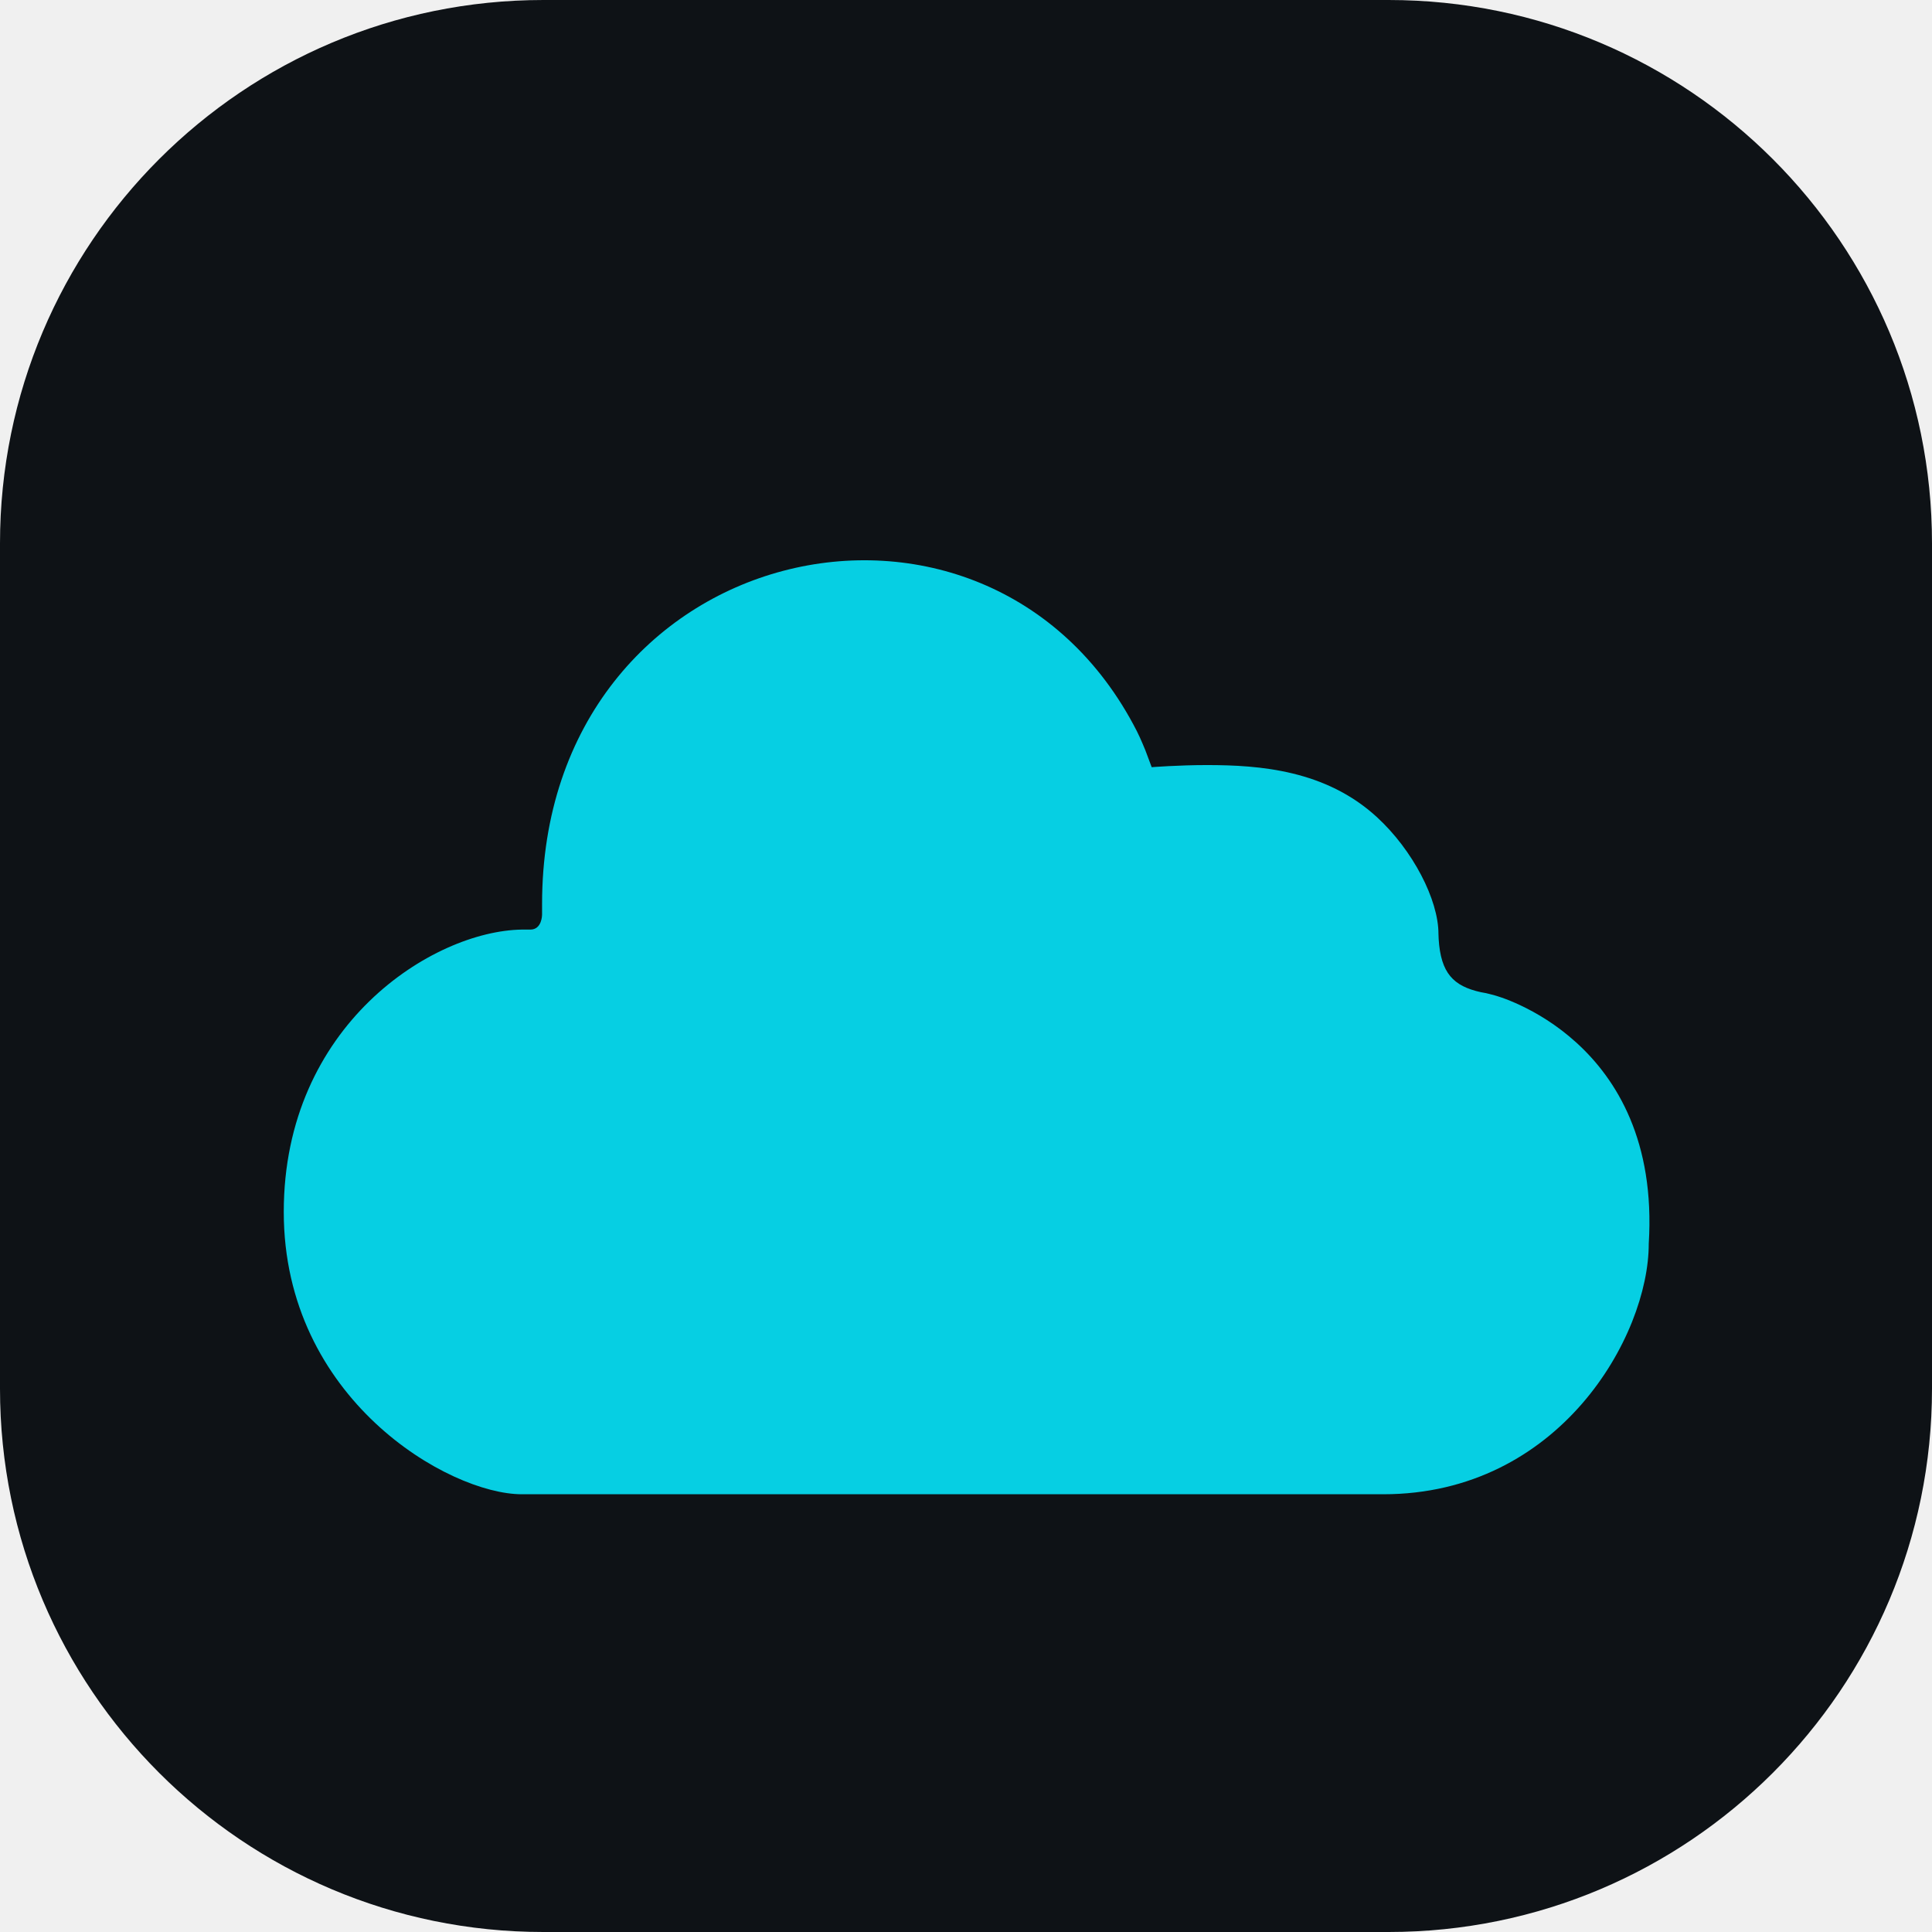
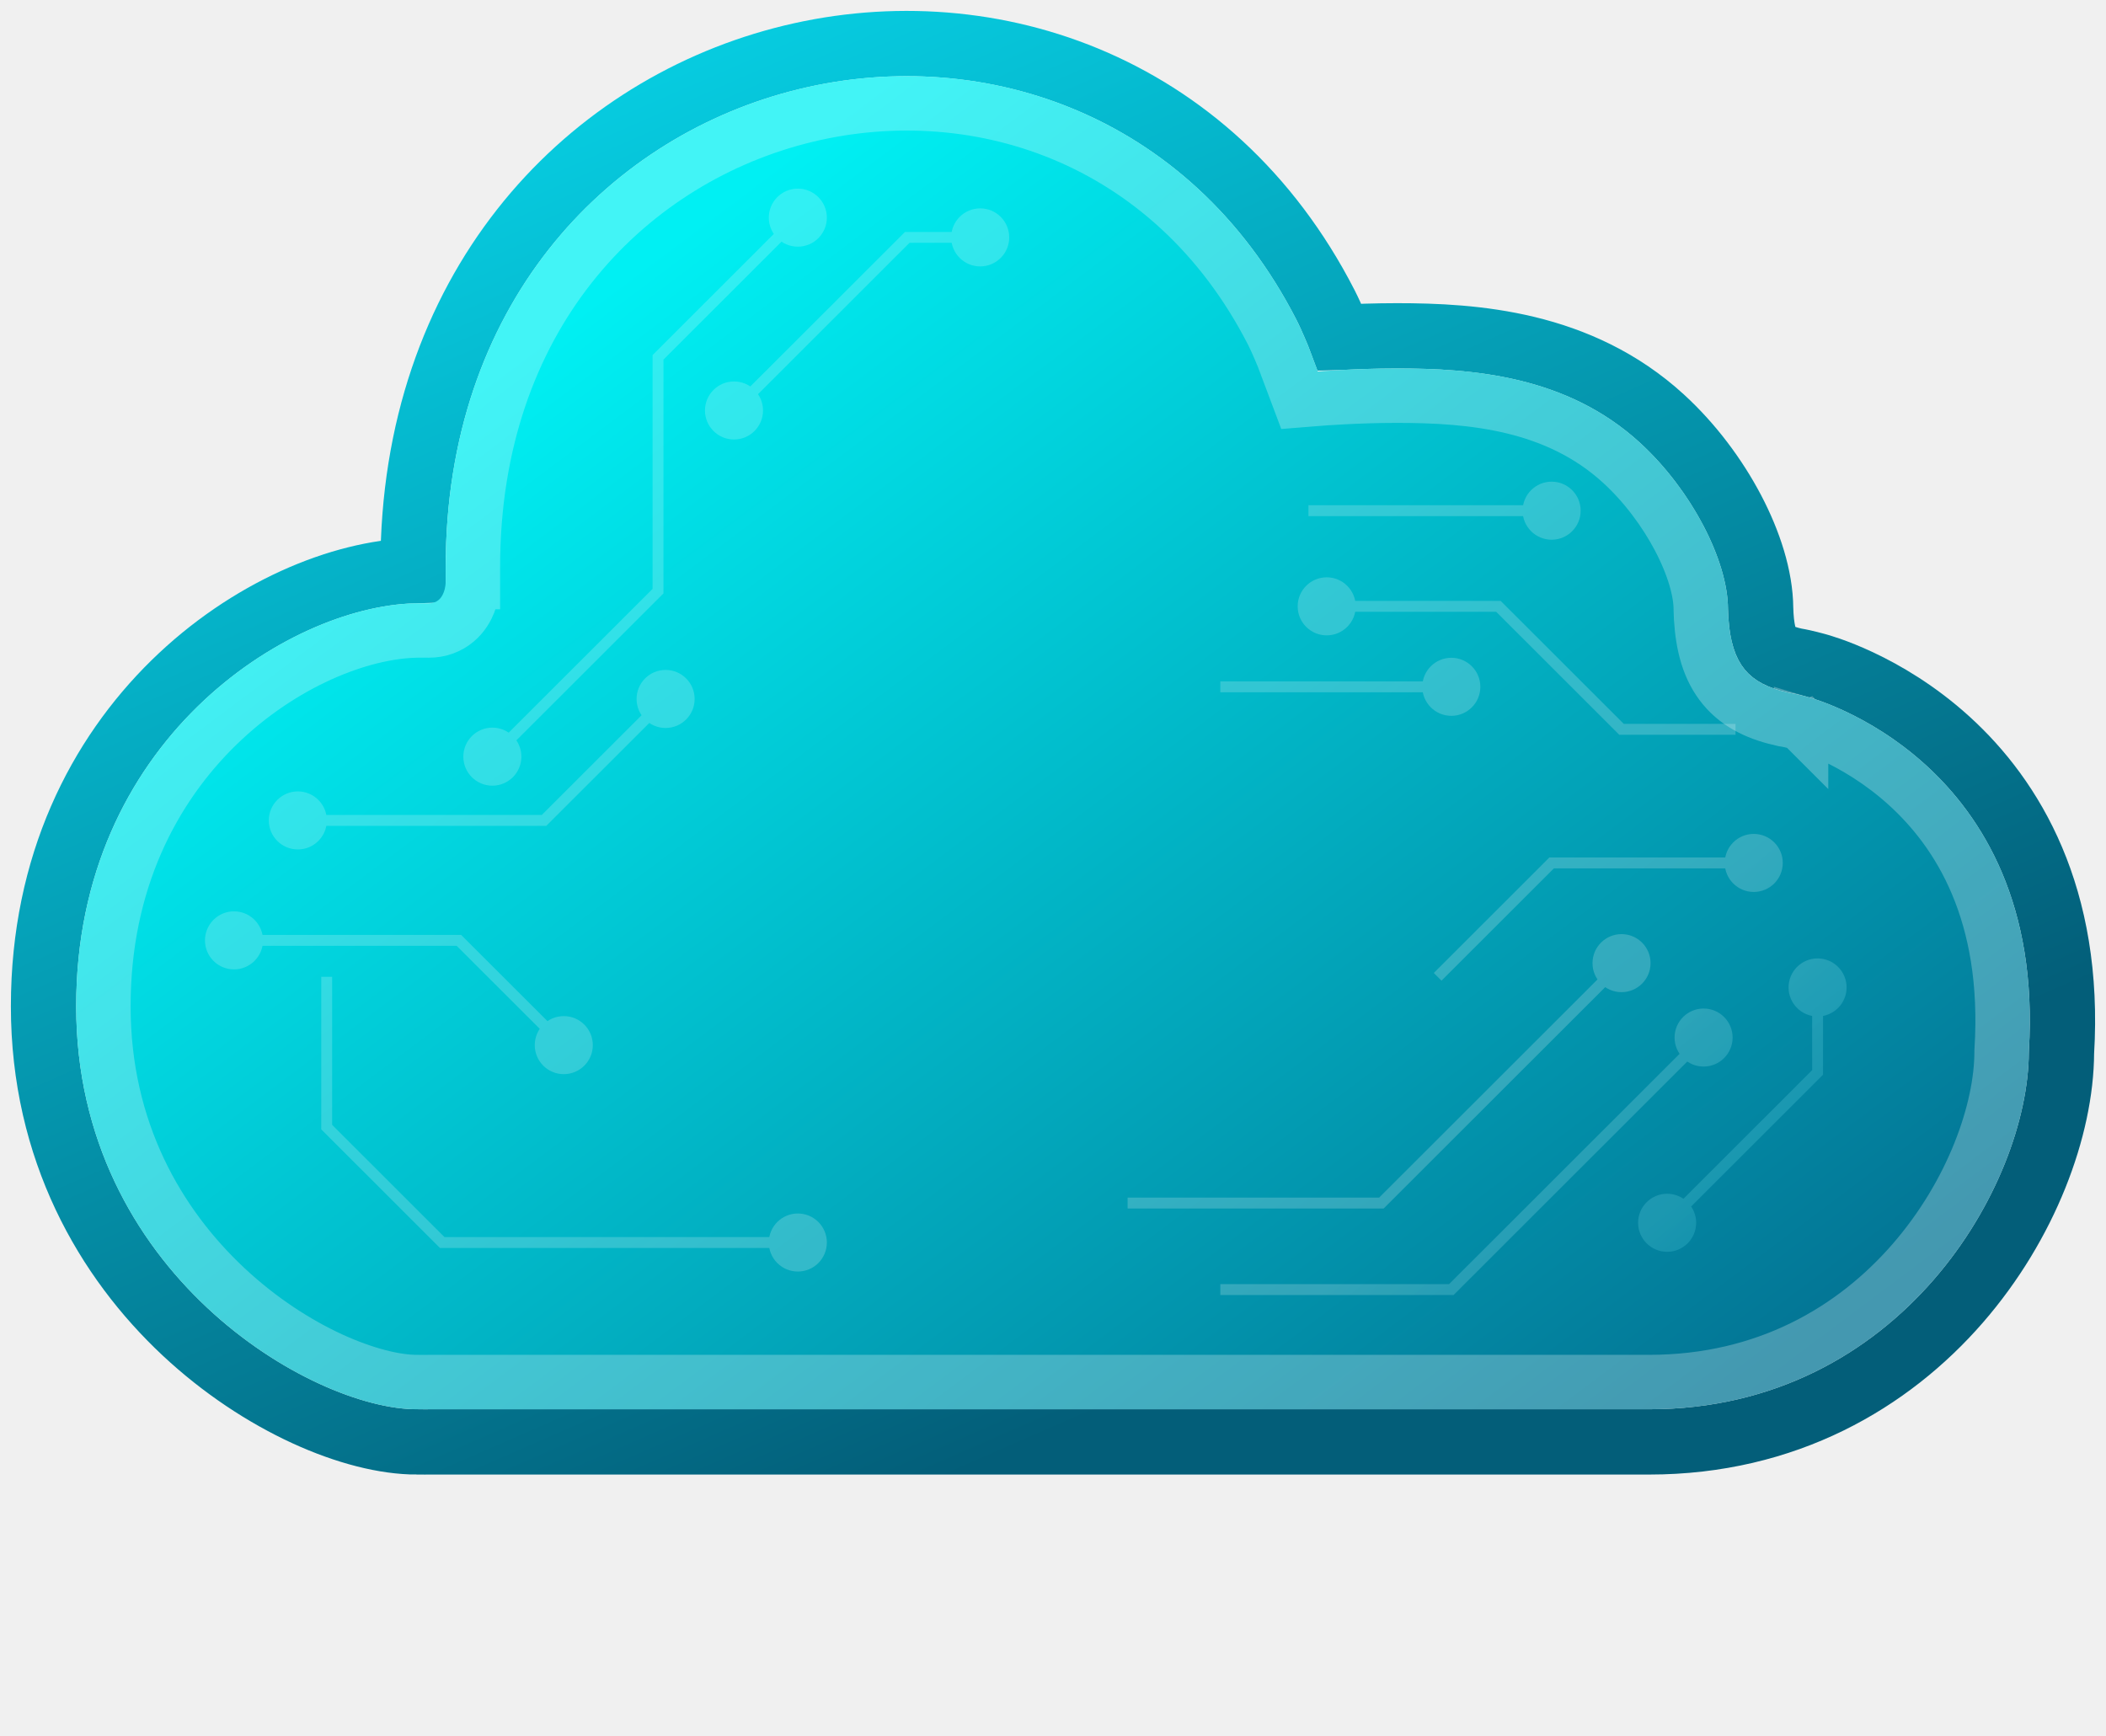
- <svg xmlns="http://www.w3.org/2000/svg" width="64" height="64" viewBox="0 0 64 64" fill="none">
-   <rect width="64" height="64" rx="18" fill="#0e1216" />
-   <g transform="translate(9.4 11.8) scale(0.13)">
-     <path fill="#06cfe3" fill-rule="evenodd" clip-rule="evenodd" d="M256.619 289.994H65.55H62.844C62.844 289.994 61.524 290.007 60.679 289.994C42.005 289.994 -1.65182e-05 265.652 0 218.05C1.65183e-05 170.447 37.945 146.446 60.679 146.105C61.524 146.092 62.844 146.105 62.844 146.105C65.821 146.105 65.821 142.318 65.821 142.318V139.614C65.821 46.572 179.217 20.878 217.376 95.527C218.324 97.38 219.542 100.395 219.542 100.395L221.165 104.723C221.165 104.723 227.931 104.182 235.238 104.182C248.77 104.182 265.513 105.481 278.54 117.435C287.742 125.879 294.237 138.532 294.237 147.187L294.291 148.539C294.832 157.194 298.026 160.517 305.062 162.062C306.416 162.256 308.581 162.874 308.581 162.874C308.581 162.874 351.071 173.963 347.823 226.164C347.823 249.694 325.089 289.994 280.164 289.994H256.619Z" />
+ <svg xmlns="http://www.w3.org/2000/svg" width="387" height="319" viewBox="0 0 387 319" fill="none">
+   <g>
+     <path d="M143.787 10.962C180.397 1.34 222.493 14.892 243.588 56.071C244.173 57.214 244.797 58.621 245.243 59.658C245.474 60.194 245.671 60.667 245.812 61.006C245.882 61.176 245.939 61.313 245.979 61.409C245.998 61.457 246.014 61.496 246.024 61.523C246.03 61.536 246.034 61.546 246.037 61.554C246.039 61.557 246.04 61.561 246.041 61.563C246.041 61.565 246.042 61.566 246.042 61.566L246.043 61.567L246.071 61.637L246.098 61.707L246.21 62.006C246.233 62.005 246.256 62.004 246.278 62.003C249.029 61.86 252.768 61.717 256.674 61.717C270.795 61.717 290.154 62.977 305.396 76.935C310.692 81.784 315.154 87.779 318.314 93.805C321.396 99.68 323.494 106.077 323.535 111.813L323.585 113.038C323.831 116.892 324.619 118.487 325.252 119.249C325.831 119.946 326.947 120.751 329.842 121.404C330.793 121.557 331.814 121.799 332.504 121.973C332.916 122.076 333.277 122.172 333.536 122.242C333.666 122.277 333.772 122.306 333.848 122.327C333.885 122.338 333.915 122.346 333.938 122.353C333.949 122.356 333.958 122.358 333.965 122.36C333.998 122.369 334.037 122.38 334.081 122.393C334.201 122.426 334.362 122.472 334.562 122.532C334.96 122.652 335.511 122.829 336.193 123.067C337.557 123.544 339.45 124.276 341.687 125.329C346.149 127.43 352.058 130.844 357.866 136.118C369.639 146.81 380.553 164.778 378.815 193.475C378.756 207.198 372.241 224.89 359.825 239.162C347.195 253.68 328.166 264.994 303.02 264.994H78.821C78.78 264.994 78.721 264.996 78.647 264.996C78.501 264.997 78.296 264.998 78.062 264.999C77.633 265.001 77.073 264.999 76.597 264.993V264.994C65.002 264.994 47.958 257.805 33.975 244.721C19.732 231.393 8 211.363 8 184.934C8 132.803 49.395 105.683 75.901 104.887V104.19C75.901 53.486 107.071 20.611 143.787 10.962Z" stroke="url(#paint0_linear_33_2)" stroke-width="12" />
  </g>
+   <path fill-rule="evenodd" clip-rule="evenodd" d="M278.73 258.994H81.622H78.83C78.83 258.994 77.469 259.007 76.597 258.994C57.333 258.994 14 233.936 14 184.933C14 135.931 53.145 111.224 76.597 110.873C77.469 110.86 78.83 110.873 78.83 110.873C81.901 110.873 81.901 106.975 81.901 106.975V104.19C81.901 8.413 198.882 -18.038 238.248 58.807C239.225 60.715 240.481 63.819 240.481 63.819L242.156 68.274C242.156 68.274 249.136 67.717 256.674 67.717C270.634 67.717 287.906 69.053 301.345 81.36C310.837 90.052 317.538 103.077 317.538 111.986L317.593 113.378C318.152 122.288 321.446 125.709 328.705 127.3C330.101 127.498 332.335 128.135 332.335 128.135C332.335 128.135 376.168 139.55 372.817 193.286C372.817 217.509 349.365 258.994 303.02 258.994H278.73Z" fill="url(#paint1_linear_33_2)" />
+   <g>
+     <path d="M146.583 21.601C178.712 13.157 215.292 24.962 233.798 61.087C234.206 61.883 234.71 63.009 235.138 64.004C235.345 64.487 235.525 64.914 235.651 65.22C235.714 65.372 235.764 65.493 235.798 65.575C235.804 65.59 235.809 65.605 235.814 65.617L237.477 70.033L238.801 73.558L242.554 73.258H242.556C242.558 73.258 242.562 73.257 242.567 73.257C242.578 73.256 242.596 73.255 242.62 73.253C242.668 73.249 242.742 73.244 242.84 73.236C243.035 73.222 243.327 73.2 243.702 73.175C244.452 73.124 245.533 73.056 246.847 72.988C249.481 72.852 253.019 72.717 256.674 72.717C270.498 72.717 286.033 74.117 297.968 85.047C302.257 88.974 305.96 93.932 308.573 98.914C311.226 103.972 312.538 108.636 312.538 111.986V112.086L312.542 112.187L312.598 113.578L312.6 113.635L312.604 113.691C312.913 118.625 314.018 122.941 316.791 126.278C319.602 129.662 323.486 131.274 327.635 132.184L327.816 132.224L328 132.25C328.423 132.31 329.117 132.464 329.826 132.642C330.155 132.724 330.446 132.801 330.654 132.857C330.758 132.885 330.84 132.909 330.894 132.924C330.92 132.931 330.94 132.937 330.952 132.94C330.958 132.942 330.963 132.943 330.965 132.943L330.966 132.944V132.943L331.02 132.959L331.069 132.973V132.972L331.074 132.973C331.083 132.975 331.094 132.979 331.109 132.983C331.161 132.998 331.253 133.024 331.38 133.062C331.635 133.14 332.036 133.267 332.561 133.45C333.61 133.817 335.148 134.409 337.002 135.282C340.721 137.033 345.65 139.883 350.471 144.261C359.961 152.879 369.402 167.72 367.827 192.975L367.817 193.131V193.286C367.817 204.032 362.501 219.326 351.525 231.942C340.681 244.409 324.547 253.994 303.02 253.994H78.769C78.76 253.994 78.746 253.995 78.728 253.995C78.691 253.995 78.636 253.996 78.567 253.996C78.431 253.997 78.24 253.998 78.022 253.999C77.579 254.001 77.059 254.001 76.672 253.995L76.634 253.994H76.597C68.6 253.994 54.113 248.5 41.49 236.688C29.084 225.08 19 207.828 19 184.934C19 138.87 55.74 116.186 76.672 115.872C77.059 115.866 77.579 115.866 78.022 115.867C78.24 115.868 78.431 115.87 78.567 115.871C78.636 115.872 78.691 115.872 78.728 115.872H78.782L78.807 115.873H78.83C80.757 115.873 82.483 115.224 83.835 114.08C85.095 113.014 85.787 111.729 86.17 110.756C86.558 109.77 86.729 108.854 86.811 108.234C86.853 107.911 86.876 107.634 86.888 107.423C86.894 107.316 86.897 107.224 86.898 107.149C86.899 107.112 86.9 107.079 86.9 107.05C86.901 107.035 86.901 107.021 86.901 107.009V106.979L81.901 106.975H86.901V104.19C86.901 58.648 114.542 30.021 146.583 21.601Z" stroke="white" stroke-opacity="0.26" stroke-width="10" />
+   </g>
+   <path opacity="0.85" d="M60.035 207.143H59.035V207.558L59.329 207.85L60.035 207.143ZM81.26 228.35L80.553 229.057L80.846 229.35H81.26V228.35ZM141.276 228.35C141.276 231.295 143.664 233.683 146.609 233.683C149.555 233.683 151.943 231.295 151.943 228.35C151.943 225.404 149.555 223.017 146.609 223.017C143.664 223.017 141.276 225.404 141.276 228.35ZM261.362 126.222C261.362 129.168 263.75 131.556 266.696 131.556C269.641 131.556 272.029 129.168 272.029 126.222C272.029 123.277 269.641 120.889 266.696 120.889C263.75 120.889 261.362 123.277 261.362 126.222ZM279.794 93.854C279.794 96.8 282.182 99.187 285.128 99.187C288.073 99.187 290.461 96.8 290.461 93.854C290.461 90.909 288.073 88.521 285.128 88.521C282.182 88.521 279.794 90.909 279.794 93.854ZM238.462 111.433C238.462 114.379 240.85 116.767 243.796 116.767C246.741 116.767 249.129 114.379 249.129 111.433C249.129 108.488 246.741 106.1 243.796 106.1C240.85 106.1 238.462 108.488 238.462 111.433ZM275.353 111.433L276.06 110.726L275.767 110.433H275.353V111.433ZM297.974 134.035L297.267 134.743L297.56 135.035H297.974V134.035ZM285.128 158.591V157.591H284.714L284.421 157.883L285.128 158.591ZM316.937 158.591C316.937 161.536 319.325 163.924 322.271 163.924C325.216 163.924 327.604 161.536 327.604 158.591C327.604 155.645 325.216 153.257 322.271 153.257C319.325 153.257 316.937 155.645 316.937 158.591ZM292.641 177.007C292.641 179.953 295.029 182.34 297.974 182.34C300.92 182.34 303.307 179.953 303.307 177.007C303.307 174.062 300.92 171.674 297.974 171.674C295.029 171.674 292.641 174.062 292.641 177.007ZM253.849 221.095V222.095H254.263L254.556 221.802L253.849 221.095ZM266.696 237V238H267.11L267.403 237.707L266.696 237ZM307.721 190.68C307.721 193.625 310.109 196.013 313.055 196.013C316 196.013 318.388 193.625 318.388 190.68C318.388 187.734 316 185.347 313.055 185.347C310.109 185.347 307.721 187.734 307.721 190.68ZM301.019 224.722C301.019 227.668 303.407 230.056 306.352 230.056C309.298 230.056 311.686 227.668 311.686 224.722C311.686 221.777 309.298 219.389 306.352 219.389C303.407 219.389 301.019 221.777 301.019 224.722ZM334 197.098L334.707 197.805L335 197.512V197.098H334ZM328.667 181.472C328.667 184.417 331.054 186.805 334 186.805C336.945 186.805 339.333 184.417 339.333 181.472C339.333 178.526 336.945 176.138 334 176.138C331.054 176.138 328.667 178.526 328.667 181.472ZM37.667 172.822C37.667 175.767 40.054 178.155 43 178.155C45.946 178.155 48.333 175.767 48.333 172.822C48.333 169.876 45.946 167.488 43 167.488C40.054 167.488 37.667 169.876 37.667 172.822ZM84.332 172.822L85.039 172.114L84.746 171.822H84.332V172.822ZM98.268 192.075C98.268 195.021 100.656 197.408 103.602 197.408C106.547 197.408 108.935 195.021 108.935 192.075C108.935 189.13 106.547 186.742 103.602 186.742C100.656 186.742 98.268 189.13 98.268 192.075ZM116.98 128.455C116.98 131.4 119.367 133.788 122.313 133.788C125.258 133.788 127.646 131.4 127.646 128.455C127.646 125.509 125.258 123.121 122.313 123.121C119.367 123.121 116.98 125.509 116.98 128.455ZM99.971 150.778V151.778H100.385L100.678 151.485L99.971 150.778ZM49.396 150.778C49.396 153.723 51.784 156.111 54.729 156.111C57.675 156.111 60.063 153.723 60.063 150.778C60.063 147.832 57.675 145.444 54.729 145.444C51.784 145.444 49.396 147.832 49.396 150.778ZM85.143 139.058C85.143 142.004 87.531 144.391 90.476 144.391C93.421 144.391 95.809 142.004 95.809 139.058C95.809 136.113 93.421 133.725 90.476 133.725C87.531 133.725 85.143 136.113 85.143 139.058ZM120.917 108.643L121.623 109.35L121.917 109.058V108.643H120.917ZM120.917 65.671L120.21 64.964L119.917 65.257V65.671H120.917ZM141.276 40C141.276 42.946 143.664 45.333 146.609 45.333C149.555 45.333 151.943 42.946 151.943 40C151.943 37.054 149.555 34.667 146.609 34.667C143.664 34.667 141.276 37.054 141.276 40ZM129.547 75.438C129.547 78.383 131.935 80.771 134.88 80.771C137.826 80.771 140.213 78.383 140.213 75.438C140.213 72.492 137.826 70.104 134.88 70.104C131.935 70.104 129.547 72.492 129.547 75.438ZM166.717 43.627V42.627H166.303L166.01 42.92L166.717 43.627ZM174.789 43.627C174.789 46.573 177.176 48.961 180.122 48.961C183.067 48.961 185.455 46.573 185.455 43.627C185.455 40.682 183.067 38.294 180.122 38.294C177.176 38.294 174.789 40.682 174.789 43.627ZM60.035 179.518H59.035V207.143H60.035H61.035V179.518H60.035ZM60.035 207.143L59.329 207.85L80.553 229.057L81.26 228.35L81.967 227.642L60.742 206.436L60.035 207.143ZM81.26 228.35V229.35H146.609V228.35V227.35H81.26V228.35ZM224.247 126.222V127.222H266.696V126.222V125.222H224.247V126.222ZM240.444 93.854V94.854H285.128V93.854V92.854H240.444V93.854ZM243.796 111.433V112.433H275.353V111.433V110.433H243.796V111.433ZM275.353 111.433L274.646 112.141L297.267 134.743L297.974 134.035L298.681 133.328L276.06 110.726L275.353 111.433ZM297.974 134.035V135.035H318.919V134.035V133.035H297.974V134.035ZM264.182 179.518L264.889 180.226L285.834 159.298L285.128 158.591L284.421 157.883L263.476 178.811L264.182 179.518ZM285.128 158.591V159.591H322.271V158.591V157.591H285.128V158.591ZM297.974 177.007L297.267 176.3L253.143 220.387L253.849 221.095L254.556 221.802L298.681 177.714L297.974 177.007ZM253.849 221.095V220.095H207.211V221.095V222.095H253.849V221.095ZM224.247 237V238H266.696V237V236H224.247V237ZM266.696 237L267.403 237.707L313.762 191.387L313.055 190.68L312.348 189.972L265.989 236.293L266.696 237ZM306.352 224.722L307.059 225.43L334.707 197.805L334 197.098L333.293 196.39L305.645 224.015L306.352 224.722ZM334 197.098H335V181.472H334H333V197.098H334ZM43 172.822V173.822H84.332V172.822V171.822H43V172.822ZM84.332 172.822L83.625 173.529L102.895 192.782L103.602 192.075L104.309 191.368L85.039 172.114L84.332 172.822ZM122.313 128.455L121.606 127.747L99.264 150.07L99.971 150.778L100.678 151.485L123.02 129.162L122.313 128.455ZM99.971 150.778V149.778H54.729V150.778V151.778H99.971V150.778ZM90.476 139.058L91.183 139.765L121.623 109.35L120.917 108.643L120.21 107.936L89.769 138.351L90.476 139.058ZM120.917 108.643H121.917V65.671H120.917H119.917V108.643H120.917ZM120.917 65.671L121.623 66.379L147.316 40.707L146.609 40L145.903 39.293L120.21 64.964L120.917 65.671ZM134.88 75.438L135.587 76.145L167.424 44.335L166.717 43.627L166.01 42.92L134.173 74.73L134.88 75.438ZM166.717 43.627V44.627H180.122V43.627V42.627H166.717V43.627Z" fill="url(#paint2_linear_33_2)" fill-opacity="0.24" />
+   <defs>
+     <filter id="filter0_i_33_2" x="2" y="2.01" width="383" height="272.99" filterUnits="userSpaceOnUse" color-interpolation-filters="sRGB">
+       <feFlood flood-opacity="0" result="BackgroundImageFix" />
+       <feBlend mode="normal" in="SourceGraphic" in2="BackgroundImageFix" result="shape" />
+       <feColorMatrix in="SourceAlpha" type="matrix" values="0 0 0 0 0 0 0 0 0 0 0 0 0 0 0 0 0 0 127 0" result="hardAlpha" />
+       <feOffset dy="4" />
+       <feGaussianBlur stdDeviation="2" />
+       <feComposite in2="hardAlpha" operator="arithmetic" k2="-1" k3="1" />
+       <feColorMatrix type="matrix" values="0 0 0 0 0 0 0 0 0 0 0 0 0 0 0 0 0 0 0.2 0" />
+       <feBlend mode="normal" in2="shape" result="effect1_innerShadow_33_2" />
+     </filter>
+     <filter id="filter1_f_33_2" x="12" y="12" width="363" height="249" filterUnits="userSpaceOnUse" color-interpolation-filters="sRGB">
+       <feFlood flood-opacity="0" result="BackgroundImageFix" />
+       <feBlend mode="normal" in="SourceGraphic" in2="BackgroundImageFix" result="shape" />
+       <feGaussianBlur stdDeviation="1" result="effect1_foregroundBlur_33_2" />
+     </filter>
+     <linearGradient id="paint0_linear_33_2" x1="93.069" y1="-60.08" x2="269.539" y2="343.713" gradientUnits="userSpaceOnUse">
+       <stop offset="0.159" stop-color="#06CFE3" />
+       <stop offset="0.764" stop-color="#035E79" />
+     </linearGradient>
+     <linearGradient id="paint1_linear_33_2" x1="76.317" y1="-9.407" x2="292.488" y2="278.776" gradientUnits="userSpaceOnUse">
+       <stop offset="0.198" stop-color="#00F0F3" />
+       <stop offset="1" stop-color="#037494" />
+     </linearGradient>
+     <linearGradient id="paint2_linear_33_2" x1="72.882" y1="12.096" x2="316.758" y2="258.969" gradientUnits="userSpaceOnUse">
+       <stop offset="0.801" stop-color="white" stop-opacity="0.95" />
+       <stop offset="1" stop-color="#06CFE3" />
+     </linearGradient>
+   </defs>
</svg>
